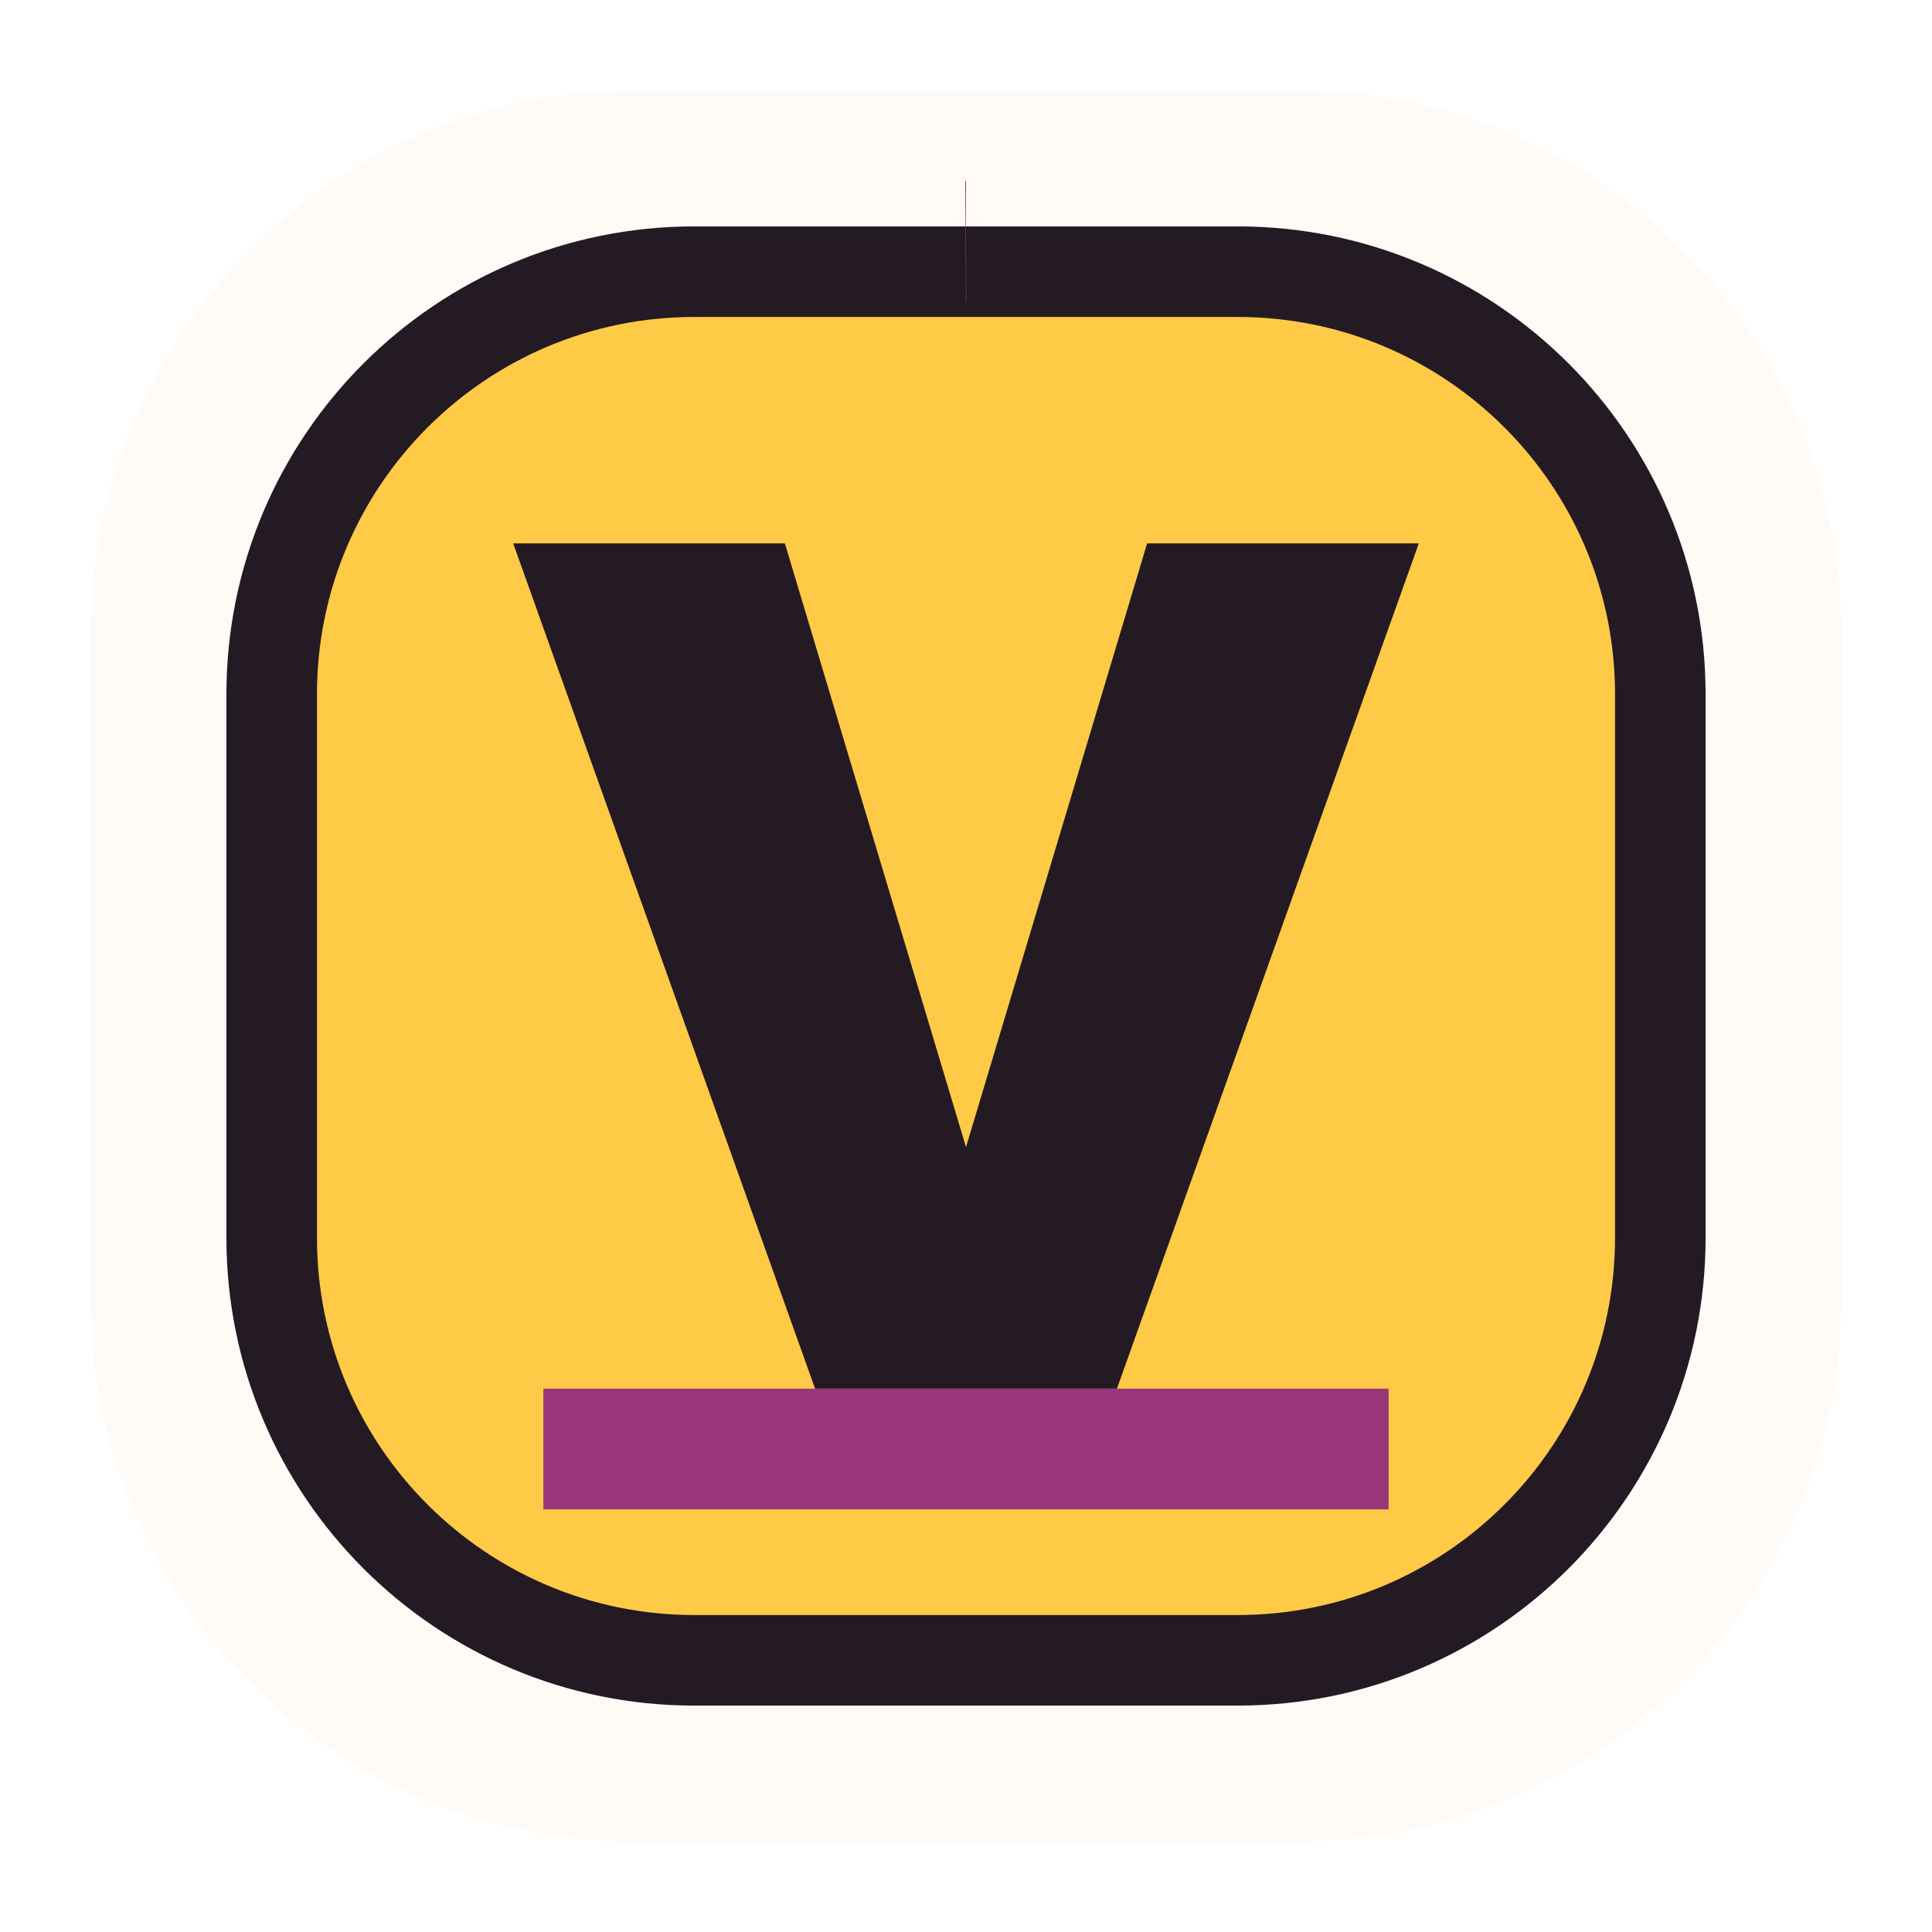
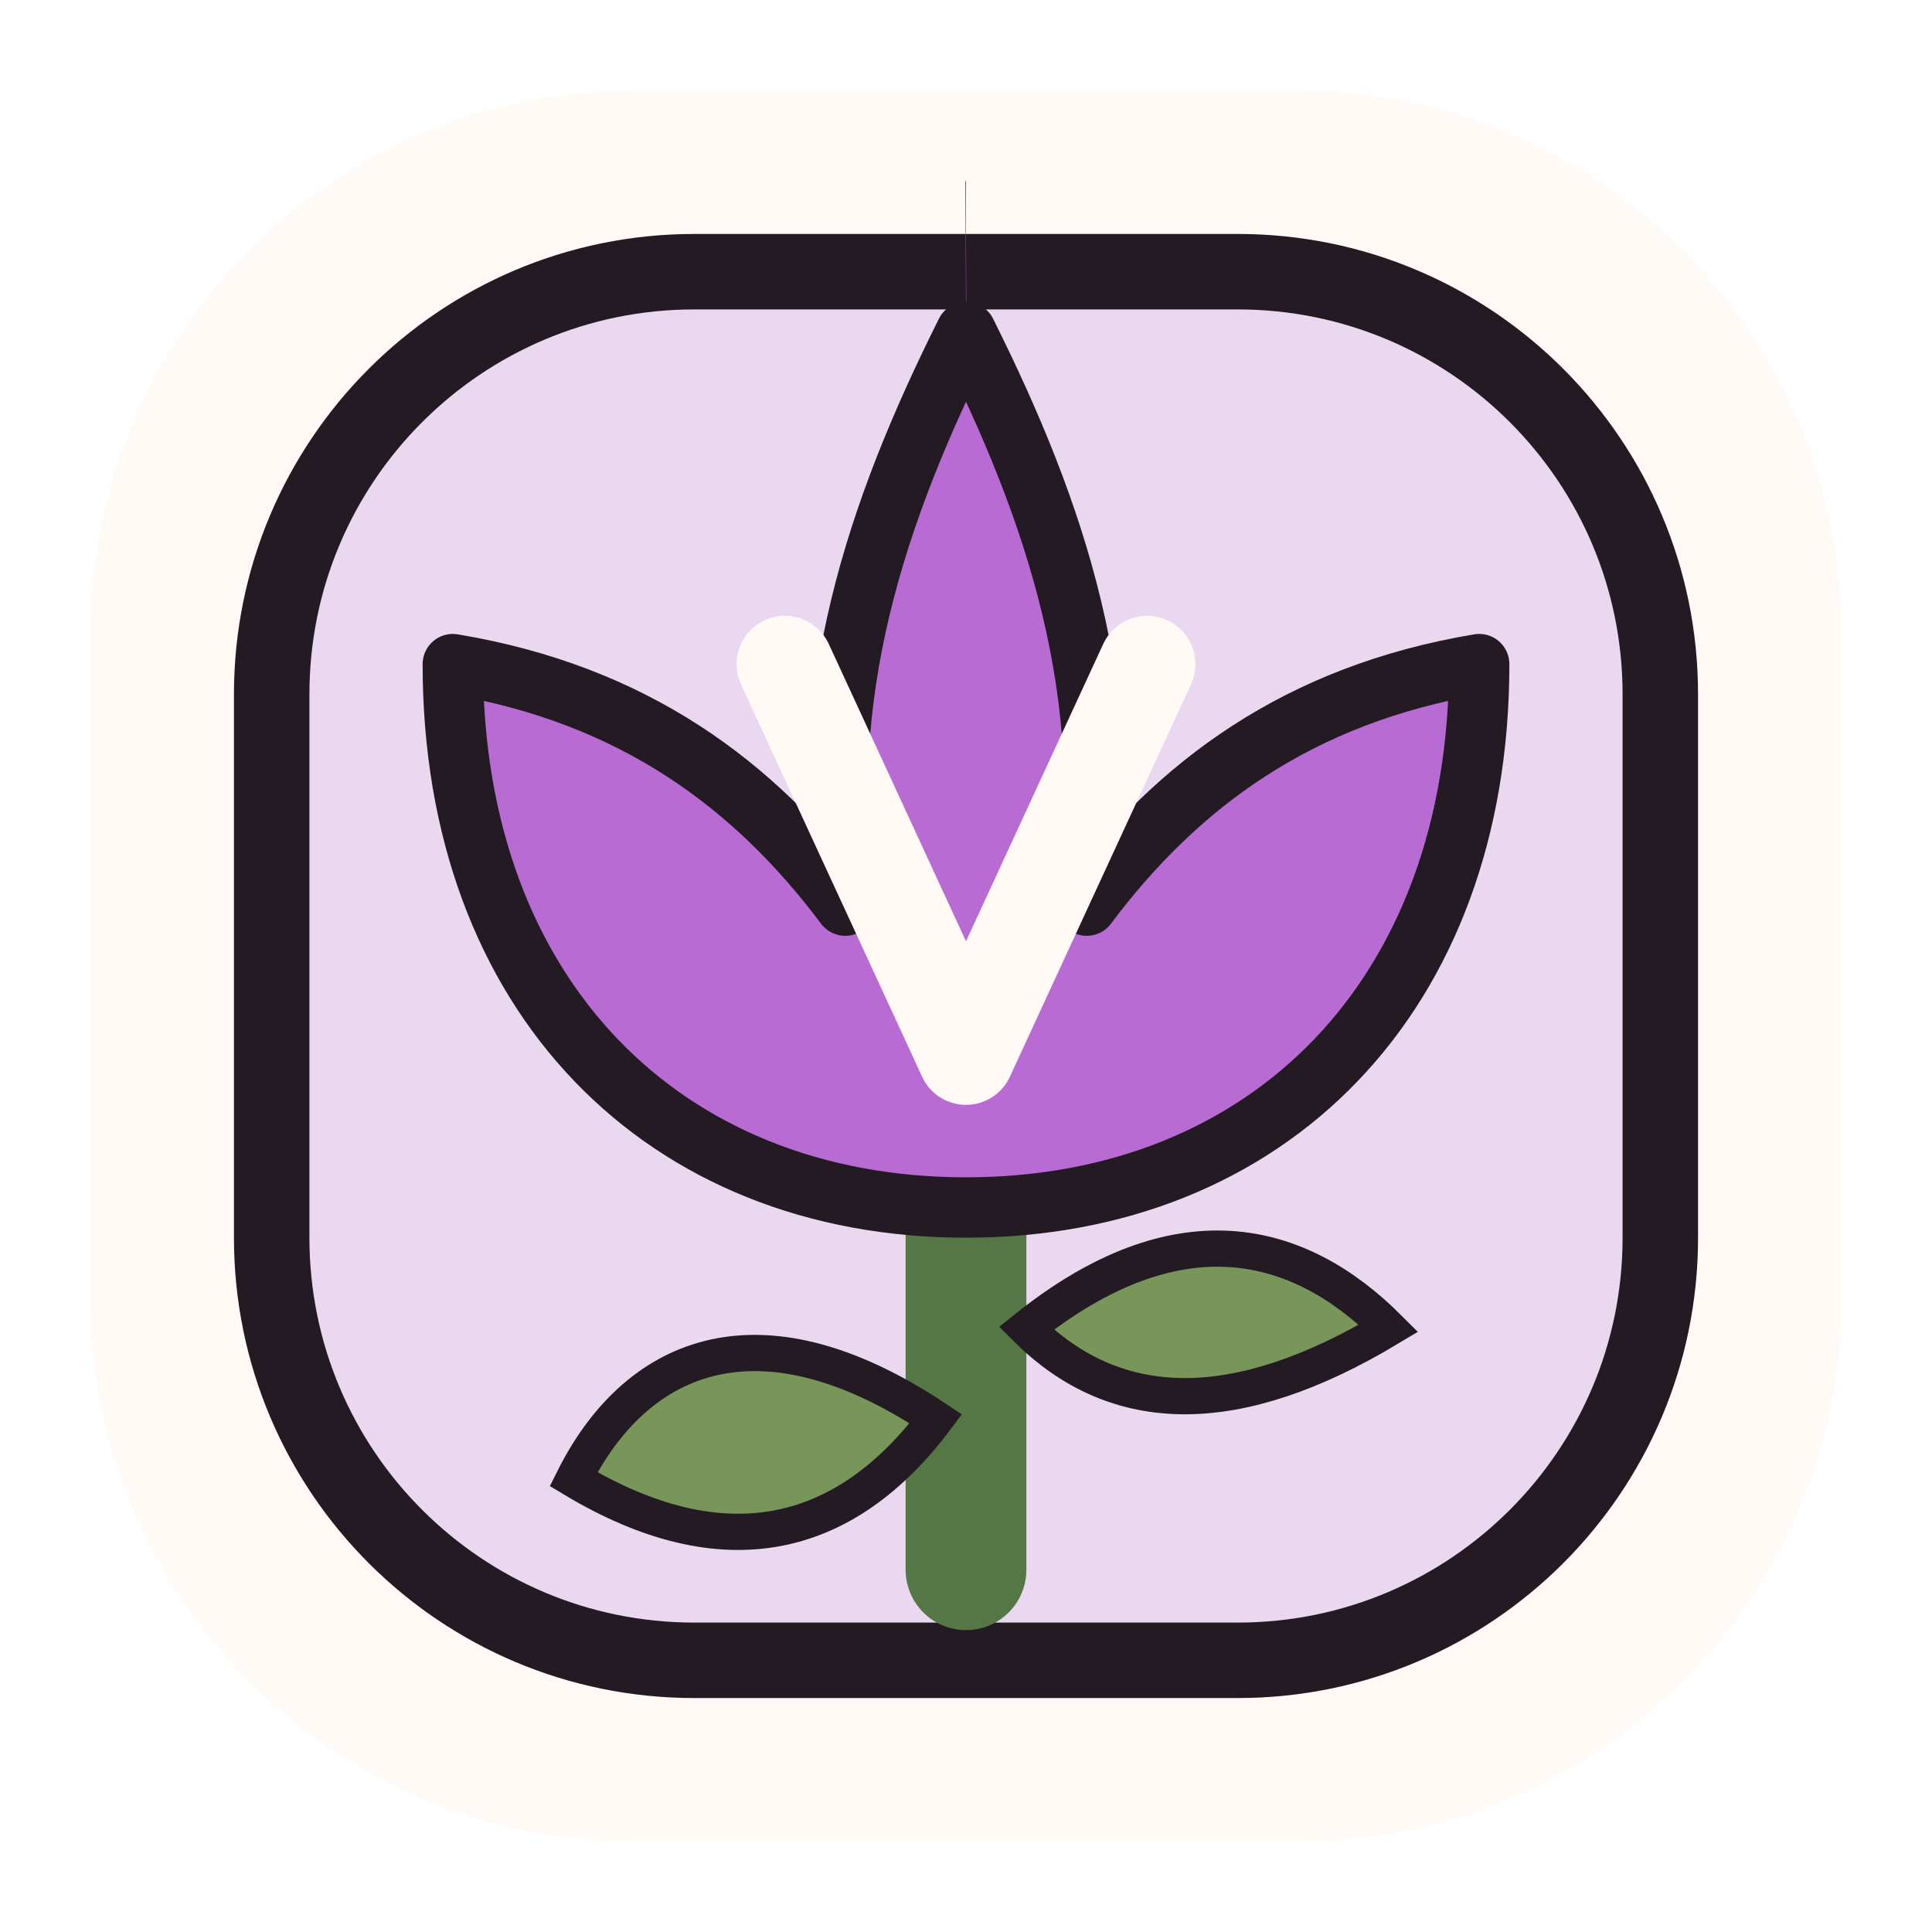
<svg xmlns="http://www.w3.org/2000/svg" viewBox="0 0 64 64">
  <rect x="3" y="3" width="58" height="58" rx="18" fill="#fffaf6" />
-   <rect x="9" y="9" width="46" height="46" rx="14" fill="#ffca45" stroke="#241a24" stroke-width="3" />
-   <path d="M18 48h28" stroke="#9b367d" stroke-width="4" />
-   <path d="M17 18h9l6 20 6-20h9L37 46H27Z" fill="#241a24" />
-   <circle cx="32" cy="32" r="24" fill="none" stroke="#9b367d" stroke-width="4" stroke-dasharray="150.8" stroke-dashoffset="150.8" transform="rotate(-90 32 32)" />
+   <rect x="9" y="9" width="46" height="46" rx="14" fill="#ead8f1" stroke="#241a24" stroke-width="2.5" />
+   <path d="M32 39v13" stroke="#557645" stroke-width="4" stroke-linecap="round" />
+   <path d="M31 47c-6-4-10-2-12 2 5 3 9 2 12-2Zm3-3c5-4 9-3 12 0-5 3-9 3-12 0Z" fill="#78965a" stroke="#241a24" stroke-width="1.2" />
+   <path d="M32 40c-10 0-17-7-17-18 6 1 10 4 13 8-1-7 1-13 4-19 3 6 5 12 4 19 3-4 7-7 13-8 0 11-7 18-17 18Z" fill="#b86bd2" stroke="#241a24" stroke-width="2" stroke-linejoin="round" />
+   <path d="m26 22 6 13 6-13" fill="none" stroke="#fffaf6" stroke-width="3.2" stroke-linecap="round" stroke-linejoin="round" />
+   <circle cx="32" cy="32" r="24" fill="none" stroke="#8d42aa" stroke-width="4" stroke-dasharray="150.8" stroke-dashoffset="150.8" transform="rotate(-90 32 32)" />
</svg>
